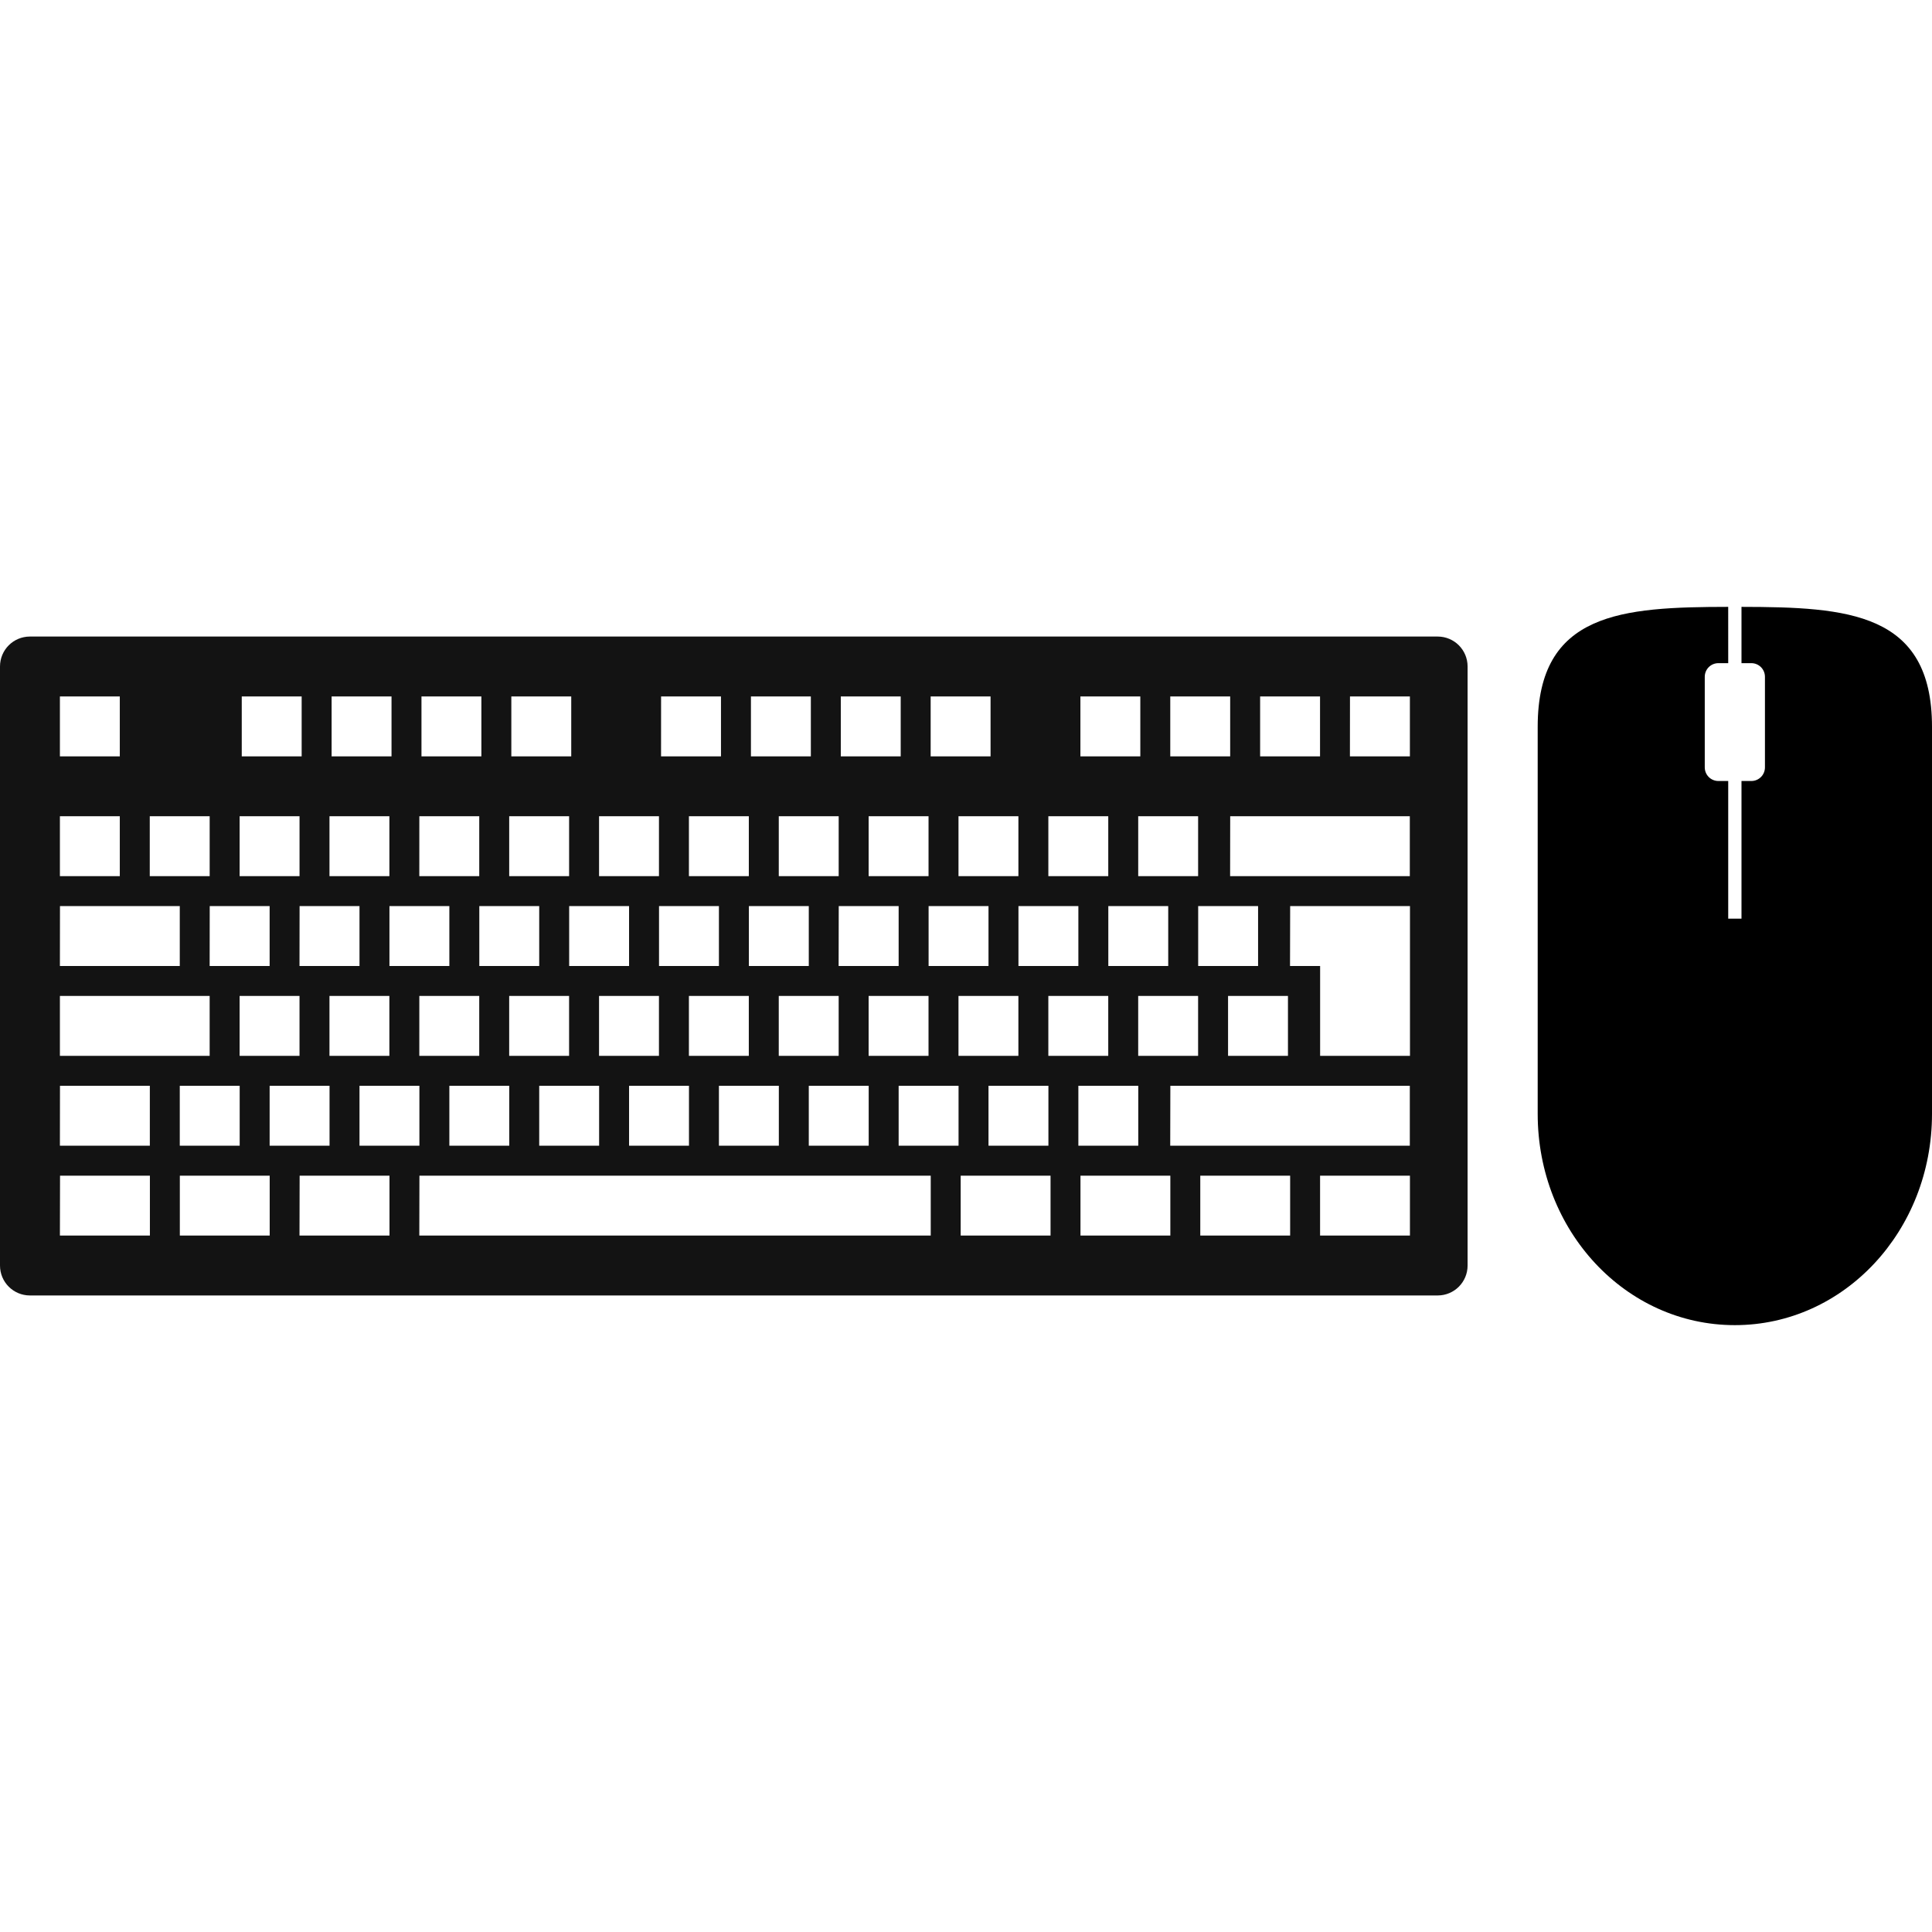
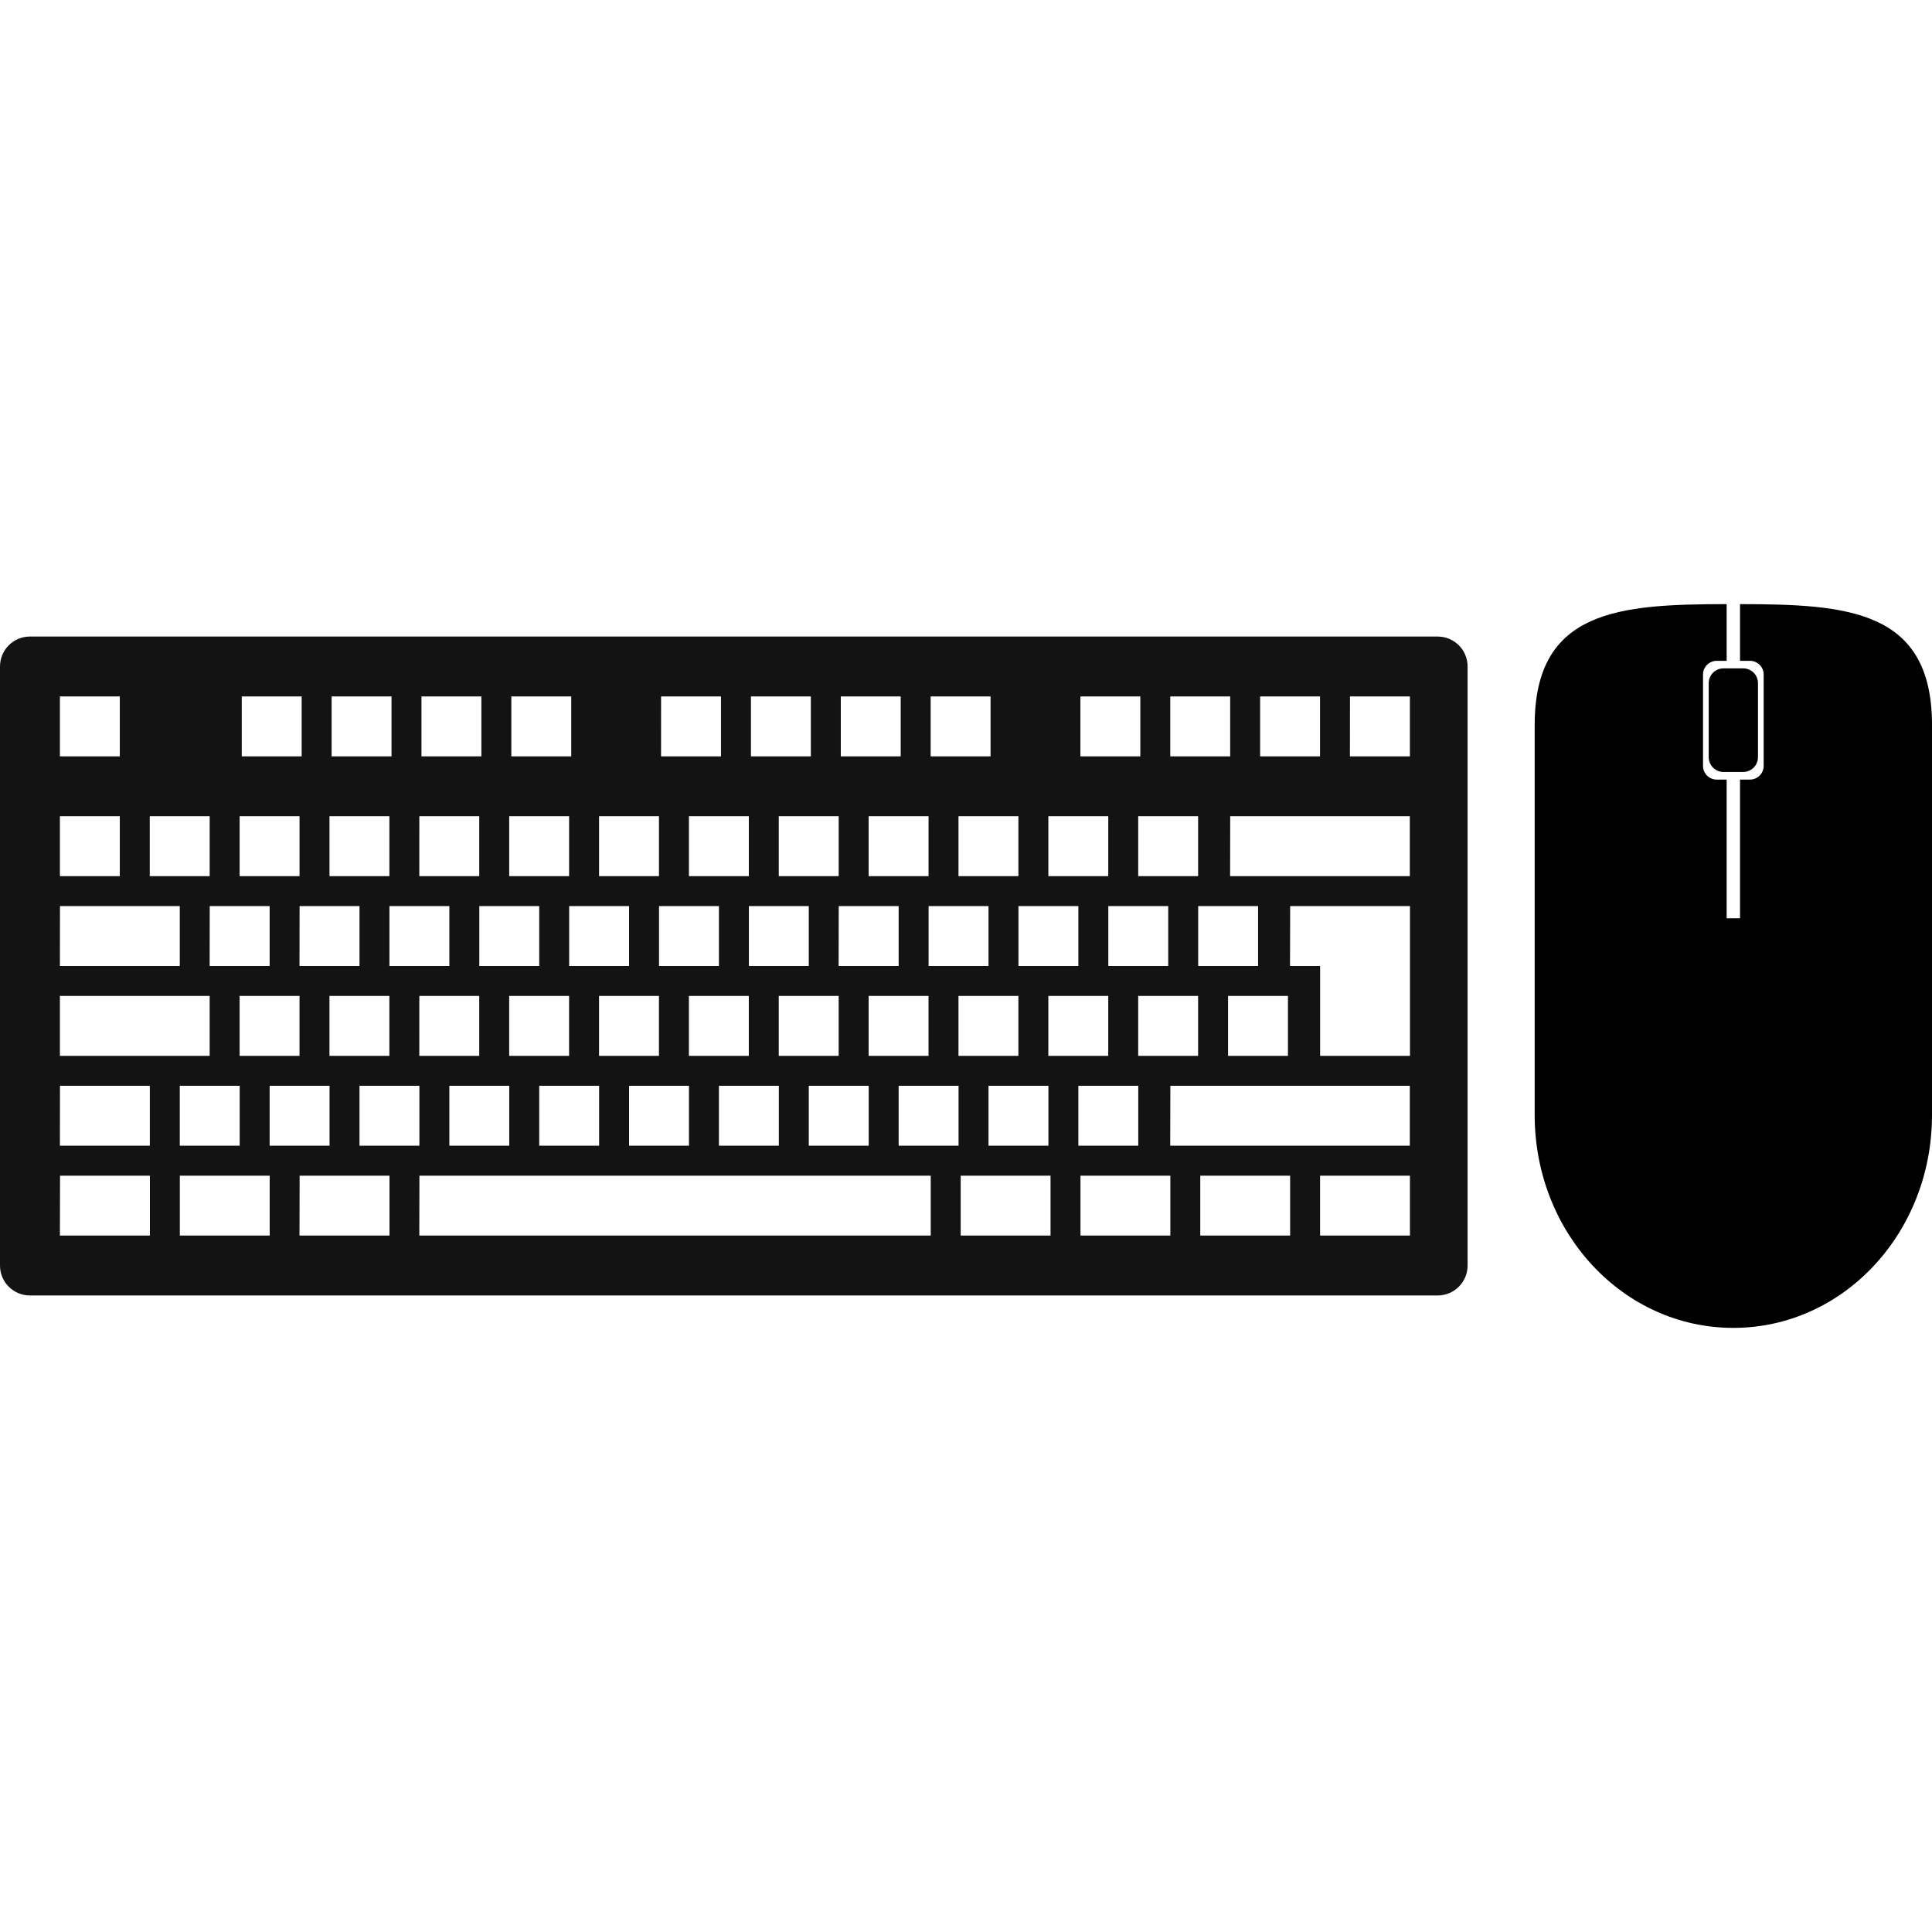
<svg xmlns="http://www.w3.org/2000/svg" width="500" height="500" viewBox="0 0 132.292 132.292" version="1.1" id="svg8">
  <defs id="defs2" />
  <g id="layer1" transform="translate(0,-164.7083)">
    <path style="opacity:1;fill:#131313;fill-opacity:1;stroke:none;stroke-width:3.876;stroke-linecap:square;stroke-linejoin:round;stroke-miterlimit:4.3;stroke-dasharray:none;stroke-opacity:1;paint-order:markers stroke fill" d="M 2.051,208.295 C 0.915,208.295 0,209.21 0,210.346 v 41.017 c 0,1.136 0.915,2.051 2.051,2.051 H 98.441 c 1.136,0 2.051,-0.915 2.051,-2.051 v -41.017 c 0,-1.136 -0.915,-2.051 -2.051,-2.051 z m 2.051,4.102 H 8.203 v 4.102 H 4.102 Z m 12.452,0 h 4.102 v 4.102 h -4.102 z m 6.153,0 h 4.102 v 4.102 h -4.102 z m 6.153,0 h 4.102 v 4.102 h -4.102 z m 6.153,0 h 4.102 v 4.102 h -4.102 z m 10.254,0 h 4.102 v 4.102 H 45.265 Z m 6.153,0 h 4.102 v 4.102 h -4.102 z m 6.153,0 h 4.102 v 4.102 h -4.102 z m 6.153,0 h 4.102 v 4.102 h -4.102 z m 10.254,0 h 4.102 v 4.102 h -4.102 z m 6.153,0 h 4.102 v 4.102 h -4.102 z m 6.153,0 h 4.102 v 4.102 h -4.102 z m 6.153,0 h 4.102 v 4.102 H 92.435 Z M 4.102,220.6 H 8.203 v 4.102 H 4.102 Z m 6.153,0 h 4.102 v 4.102 h -4.102 z m 6.153,0 h 4.102 v 4.102 h -4.102 z m 6.153,0 h 4.102 v 4.102 h -4.102 z m 6.153,0 h 4.102 v 4.102 H 28.712 Z m 6.153,0 h 4.102 v 4.102 h -4.102 z m 6.153,0 h 4.102 v 4.102 h -4.102 z m 6.153,0 h 4.102 v 4.102 h -4.102 z m 6.153,0 h 4.102 v 4.102 h -4.102 z m 6.153,0 h 4.102 v 4.102 h -4.102 z m 6.153,0 h 4.102 v 4.102 h -4.102 z m 6.153,0 h 4.102 v 4.102 h -4.102 z m 6.153,0 h 4.102 v 4.102 h -4.102 z m 6.299,0 H 96.536 v 4.102 H 84.231 Z m -80.13,6.153 h 8.203 v 4.102 H 4.102 Z m 10.254,0 h 4.102 v 4.102 H 14.356 Z m 6.153,0 h 4.102 v 4.102 H 20.508 Z m 6.153,0 h 4.102 v 4.102 h -4.102 z m 6.153,0 h 4.102 v 4.102 h -4.102 z m 6.153,0 h 4.102 v 4.102 h -4.102 z m 6.153,0 h 4.102 v 4.102 h -4.102 z m 6.153,0 h 4.102 v 4.102 h -4.102 z m 6.153,0 h 4.102 v 4.102 H 57.424 Z m 6.153,0 h 4.102 v 4.102 h -4.102 z m 6.153,0 h 4.102 v 4.102 h -4.102 z m 6.153,0 h 4.102 v 4.102 h -4.102 z m 6.153,0 h 4.102 v 4.102 h -4.102 z m 6.299,0 h 2.051 6.153 v 10.254 h -6.153 v -6.153 H 88.333 Z M 4.102,232.905 H 14.356 v 4.102 H 4.102 Z m 12.305,0 h 4.102 v 4.102 h -4.102 z m 6.153,0 h 4.102 v 4.102 h -4.102 z m 6.153,0 h 4.102 v 4.102 H 28.712 Z m 6.153,0 h 4.102 v 4.102 h -4.102 z m 6.153,0 h 4.102 v 4.102 h -4.102 z m 6.153,0 h 4.102 v 4.102 h -4.102 z m 6.153,0 h 4.102 v 4.102 h -4.102 z m 6.153,0 h 4.102 v 4.102 h -4.102 z m 6.153,0 h 4.102 v 4.102 h -4.102 z m 6.153,0 h 4.102 v 4.102 h -4.102 z m 6.153,0 h 4.102 v 4.102 h -4.102 z m 6.153,0 h 4.102 v 4.102 h -4.102 z m -79.983,6.153 h 6.153 v 4.102 H 4.102 Z m 8.203,0 h 4.102 v 4.102 h -4.102 z m 6.153,0 h 4.102 v 4.102 h -4.102 z m 6.153,0 h 4.102 v 4.102 h -4.102 z m 6.153,0 h 4.102 v 4.102 h -4.102 z m 6.153,0 h 4.102 v 4.102 h -4.102 z m 6.153,0 h 4.102 v 4.102 h -4.102 z m 6.153,0 h 4.102 v 4.102 h -4.102 z m 6.153,0 h 4.102 v 4.102 h -4.102 z m 6.153,0 h 4.102 v 4.102 h -4.102 z m 6.153,0 h 4.102 v 4.102 h -4.102 z m 6.153,0 h 4.102 v 4.102 h -4.102 z m 6.299,0 H 96.536 v 4.102 H 80.13 Z m -76.028,6.153 h 6.153 v 4.102 H 4.102 Z m 8.203,0 h 6.153 v 4.102 h -6.153 z m 8.203,0 h 6.153 v 4.102 H 20.508 Z m 8.203,0 h 35.011 v 4.102 H 28.712 Z m 37.062,0 h 6.153 v 4.102 h -6.153 z m 8.203,0 h 6.153 v 4.102 h -6.153 z m 8.203,0 h 6.153 v 4.102 h -6.153 z m 8.203,0 h 6.153 v 4.102 h -6.153 z" id="rect2269" />
    <text xml:space="preserve" style="font-style:normal;font-variant:normal;font-weight:normal;font-stretch:normal;font-size:10.583px;line-height:6.615px;font-family:Xolonium;-inkscape-font-specification:Xolonium;text-align:center;letter-spacing:0px;word-spacing:0px;text-anchor:middle;fill:#000000;fill-opacity:1;stroke:none;stroke-width:0.265px;stroke-linecap:butt;stroke-linejoin:miter;stroke-opacity:1" x="52.919" y="223.768" id="text1408">
      <tspan id="tspan1406" x="52.919" y="229.825" style="stroke-width:0.265px" />
    </text>
    <g id="g883" transform="matrix(0.653862,0,0,0.6538616,56.84395,34.17357)" style="fill:#000000;fill-opacity:1;stroke:none" />
    <g id="g883-3" transform="matrix(0.653862,0,0,0.6538616,56.84395,45.35804)" style="fill:#000000;fill-opacity:1;stroke:none" />
    <g id="g883-3-2" transform="matrix(0,0.6538616,-0.653862,0,264.1478,172.7976)" style="fill:#000000;fill-opacity:1;stroke:none" />
-     <path style="opacity:1;fill:#000000;fill-opacity:1;stroke:none;stroke-width:2.054;stroke-linecap:square;stroke-linejoin:round;stroke-miterlimit:4.3;stroke-dasharray:none;stroke-opacity:1;paint-order:markers stroke fill" d="m 118.337,206.263 c -7.265,0.011 -13.045,0.364 -13.045,8.214 v 26.503 c 0,8.014 6.021,14.466 13.5,14.466 7.479,0 13.5,-6.452 13.5,-14.466 v -26.503 c 0,-7.85 -5.78,-8.202 -13.045,-8.214 v 3.854 h 0.672 c 0.518,0 0.934,0.417 0.934,0.935 v 6.201 c 0,0.518 -0.417,0.934 -0.934,0.934 h -0.672 v 9.427 h -0.909 v -9.427 h -0.672 c -0.518,0 -0.934,-0.417 -0.934,-0.934 v -6.201 c 0,-0.518 0.417,-0.935 0.934,-0.935 h 0.672 z" id="rect1792" />
+     <path style="opacity:1;fill:#000000;fill-opacity:1;stroke:none;stroke-width:2.07;stroke-linecap:square;stroke-linejoin:round;stroke-miterlimit:4.3;stroke-dasharray:none;stroke-opacity:1;paint-order:markers stroke fill" d="m 118.231,206.075 c -7.32,0.011 -13.145,0.367 -13.145,8.276 v 26.706 c 0,8.075 6.067,14.577 13.603,14.577 7.536,0 13.603,-6.501 13.603,-14.577 v -26.706 c 0,-7.91 -5.824,-8.265 -13.145,-8.276 v 3.883 h 0.677 c 0.522,0 0.942,0.42 0.942,0.942 v 6.248 c 0,0.522 -0.42,0.942 -0.942,0.942 h -0.677 v 9.499 h -0.916 v -9.499 h -0.677 c -0.522,0 -0.942,-0.42 -0.942,-0.942 v -6.248 c 0,-0.522 0.42,-0.942 0.942,-0.942 h 0.677 z m -0.214,4.399 c -0.562,0 -1.014,0.452 -1.014,1.014 v 5.066 c 0,0.562 0.452,1.014 1.014,1.014 h 1.345 c 0.562,0 1.014,-0.452 1.014,-1.014 v -5.066 c 0,-0.562 -0.452,-1.014 -1.014,-1.014 z" id="rect1792" />
  </g>
</svg>
